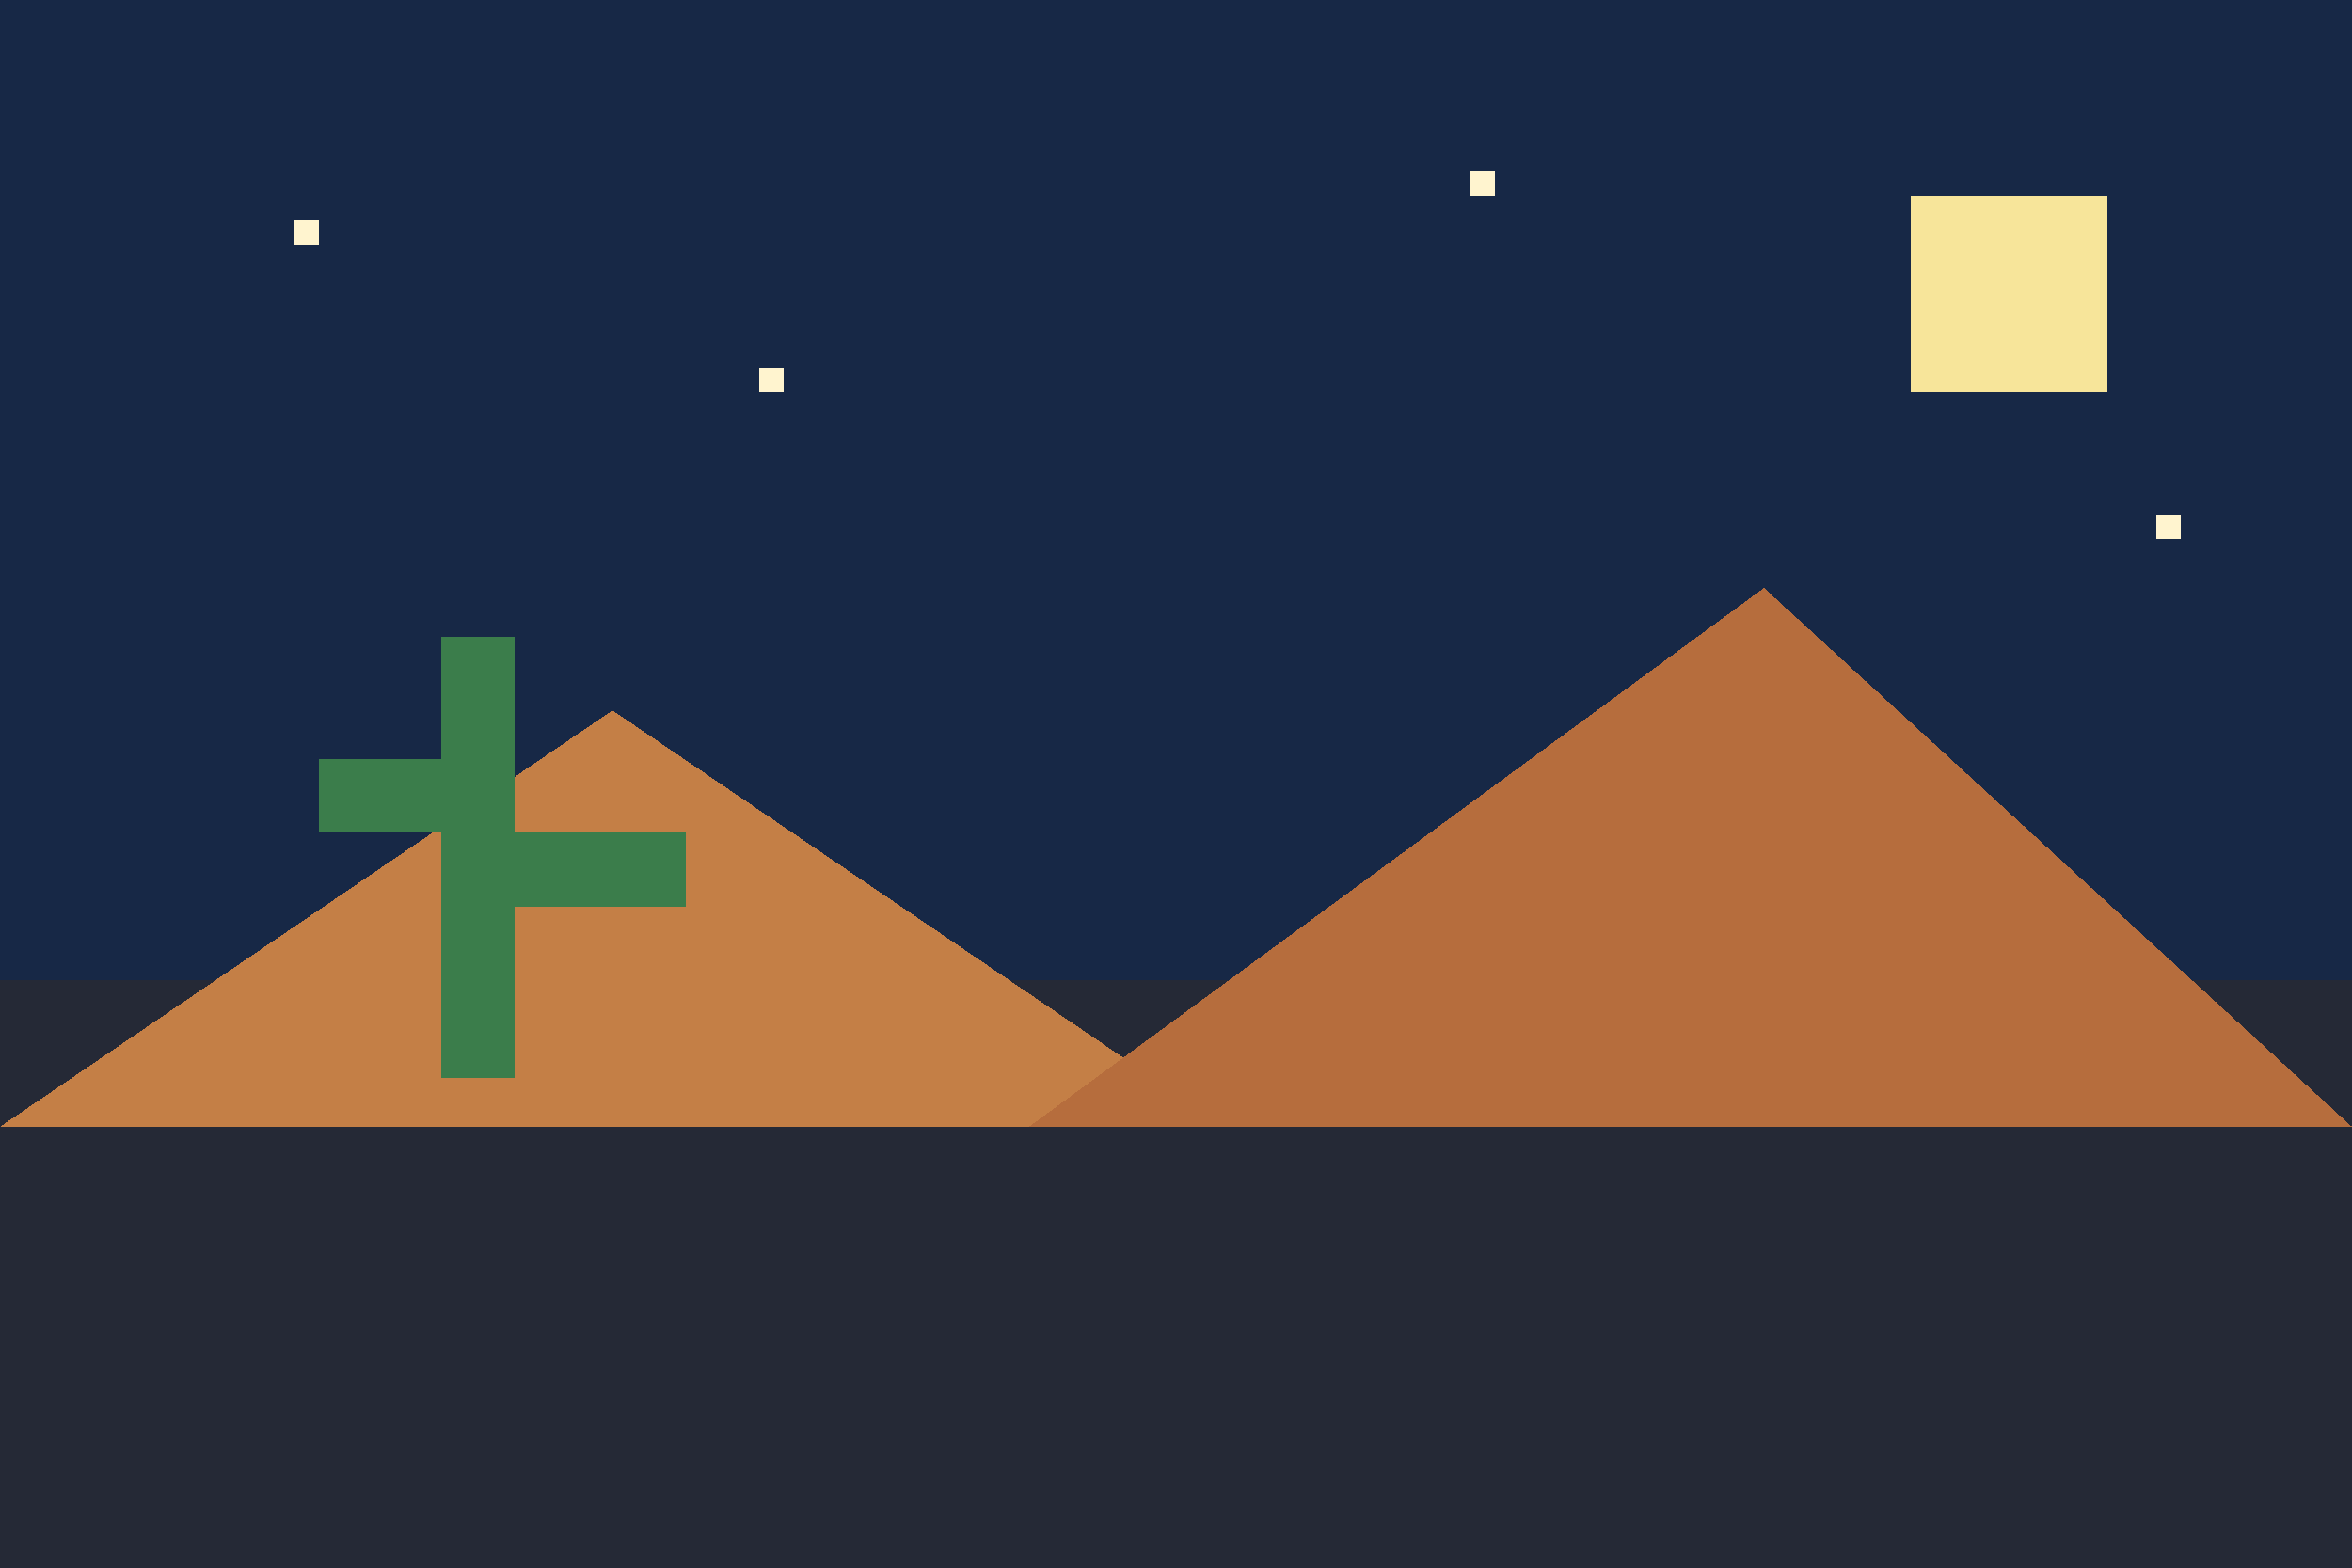
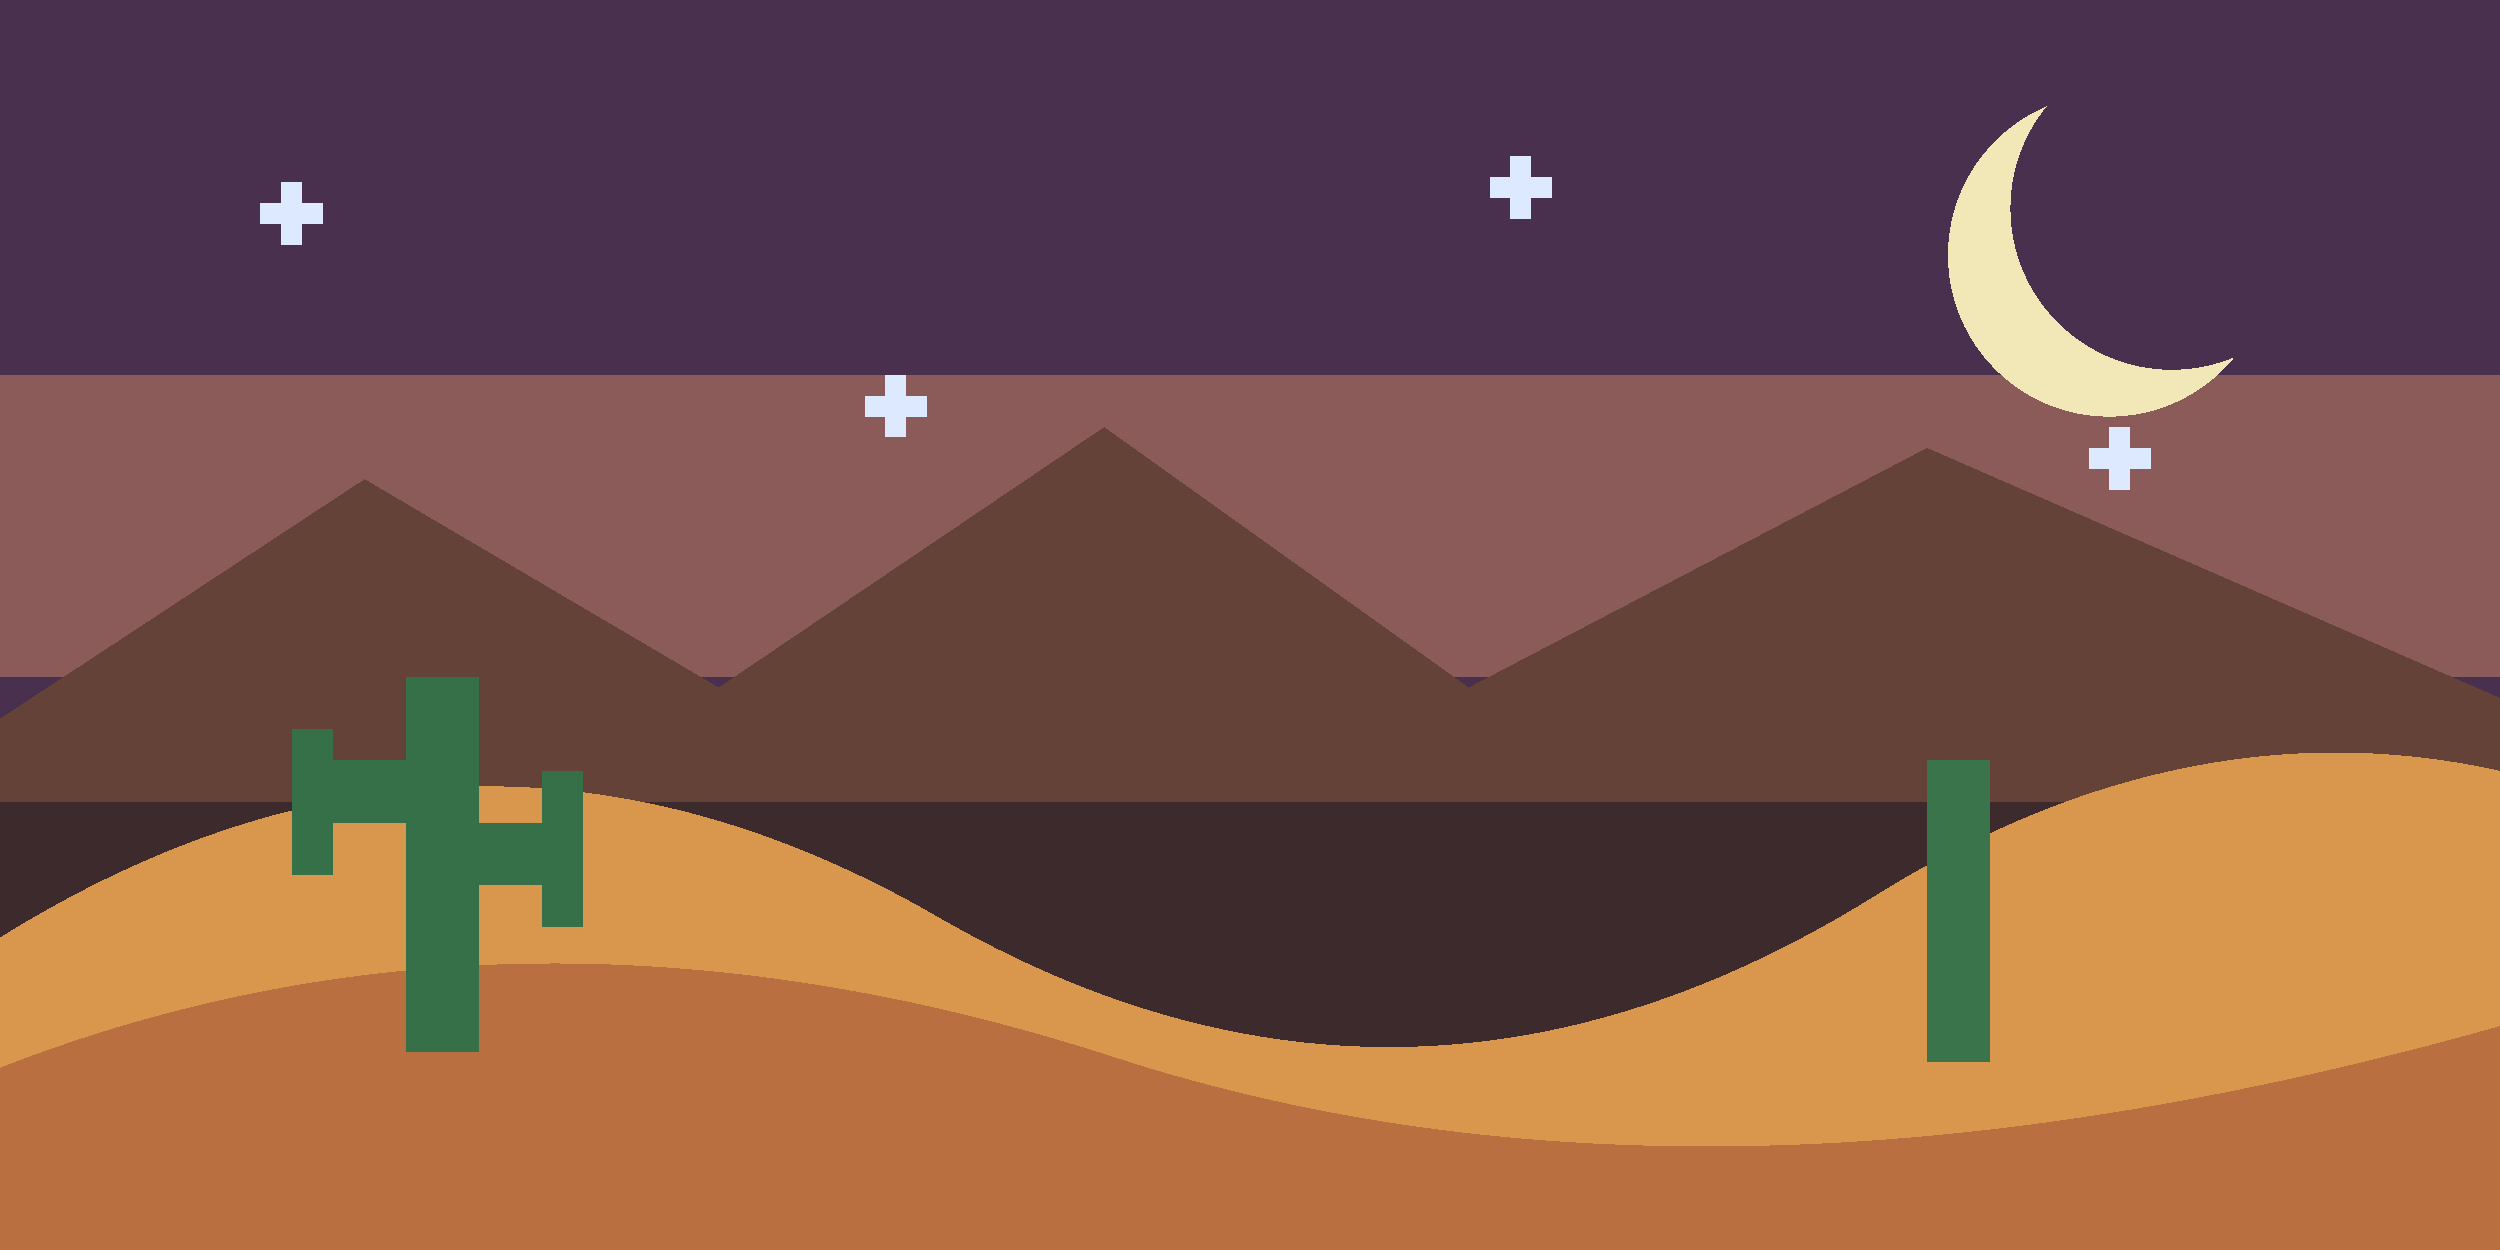
- <svg xmlns="http://www.w3.org/2000/svg" viewBox="0 0 96 64" shape-rendering="crispEdges">
-   <rect width="96" height="64" fill="#172846" />
-   <rect x="78" y="8" width="8" height="8" fill="#f7e59a" />
-   <rect x="12" y="9" width="1" height="1" fill="#fff4cf" />
-   <rect x="31" y="15" width="1" height="1" fill="#fff4cf" />
-   <rect x="60" y="7" width="1" height="1" fill="#fff4cf" />
-   <rect x="88" y="21" width="1" height="1" fill="#fff4cf" />
-   <rect y="40" width="96" height="24" fill="#252936" />
-   <polygon points="0,46 25,29 50,46" fill="#c47f46" />
-   <polygon points="42,46 72,24 96,46" fill="#b66d3d" />
-   <rect x="18" y="26" width="3" height="18" fill="#3b7d4b" />
-   <rect x="13" y="31" width="8" height="3" fill="#3b7d4b" />
-   <rect x="21" y="34" width="7" height="3" fill="#3b7d4b" />
+ <svg xmlns="http://www.w3.org/2000/svg" viewBox="0 0 480 240" shape-rendering="crispEdges">
+   <rect width="480" height="240" fill="#49304e" />
+   <rect y="72" width="480" height="58" fill="#8b5b5a" />
+   <circle cx="405" cy="49" r="31" fill="#f2e7b6" />
+   <circle cx="417" cy="40" r="31" fill="#49304e" />
+   <rect x="54" y="35" width="4" height="12" fill="#dce9ff" />
+   <rect x="50" y="39" width="12" height="4" fill="#dce9ff" />
+   <rect x="170" y="72" width="4" height="12" fill="#dce9ff" />
+   <rect x="166" y="76" width="12" height="4" fill="#dce9ff" />
+   <rect x="290" y="30" width="4" height="12" fill="#dce9ff" />
+   <rect x="286" y="34" width="12" height="4" fill="#dce9ff" />
+   <rect x="405" y="82" width="4" height="12" fill="#dce9ff" />
+   <rect x="401" y="86" width="12" height="4" fill="#dce9ff" />
+   <polygon points="0,138 70,92 138,132 212,82 282,132 370,86 480,134 480,174 0,174" fill="#654238" />
+   <rect y="154" width="480" height="86" fill="#3c2a2d" />
+   <path d="M0 180 Q90 124 180 176 T360 172 T540 174 V240 H0Z" fill="#d9974e" />
+   <path d="M0 205 Q100 166 214 203 T480 197 V240 H0Z" fill="#b96f3f" />
+   <rect x="78" y="130" width="14" height="72" fill="#357048" />
+   <rect x="60" y="146" width="18" height="12" fill="#357048" />
+   <rect x="56" y="140" width="8" height="28" fill="#357048" />
+   <rect x="92" y="158" width="18" height="12" fill="#357048" />
+   <rect x="104" y="148" width="8" height="30" fill="#357048" />
+   <rect x="370" y="146" width="12" height="58" fill="#39744a" />
</svg>
